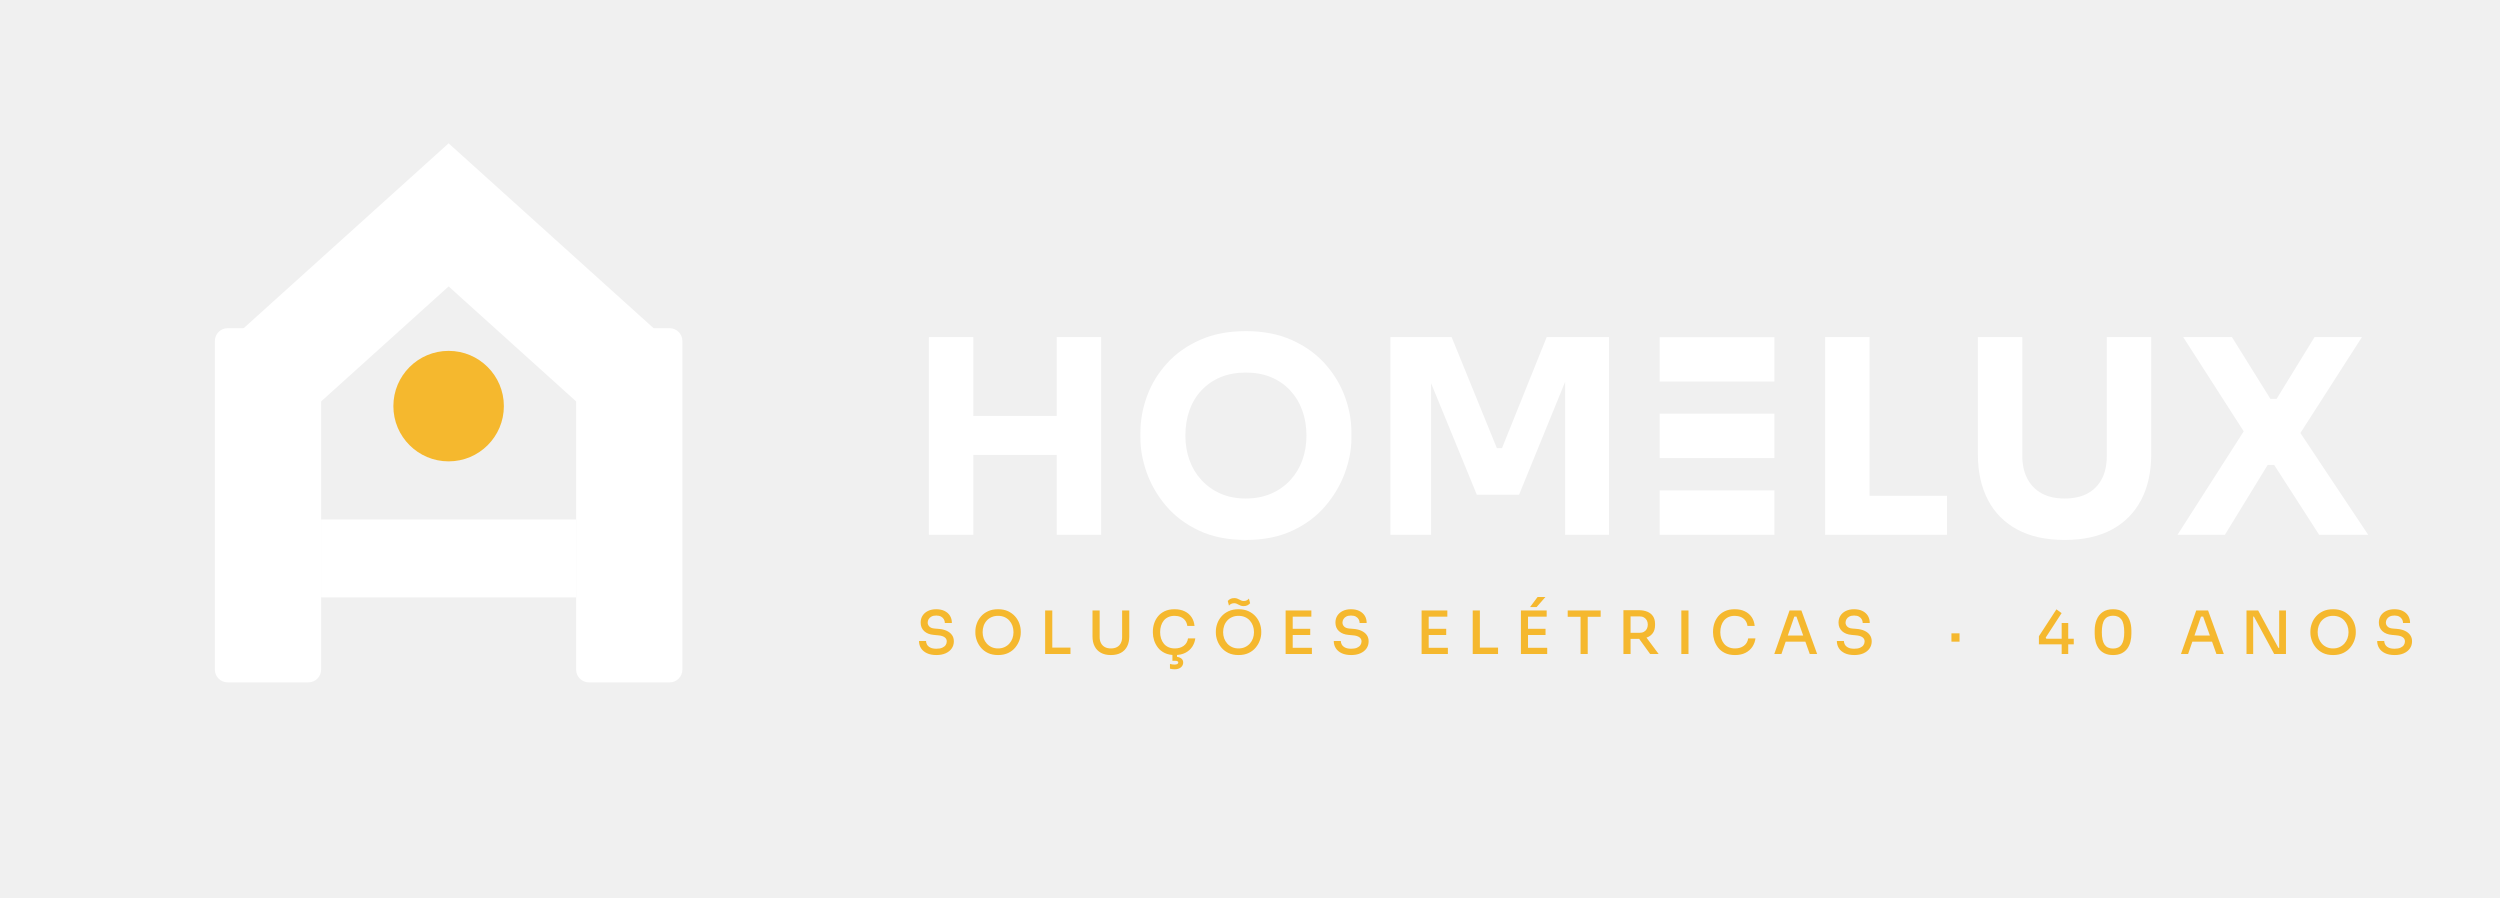
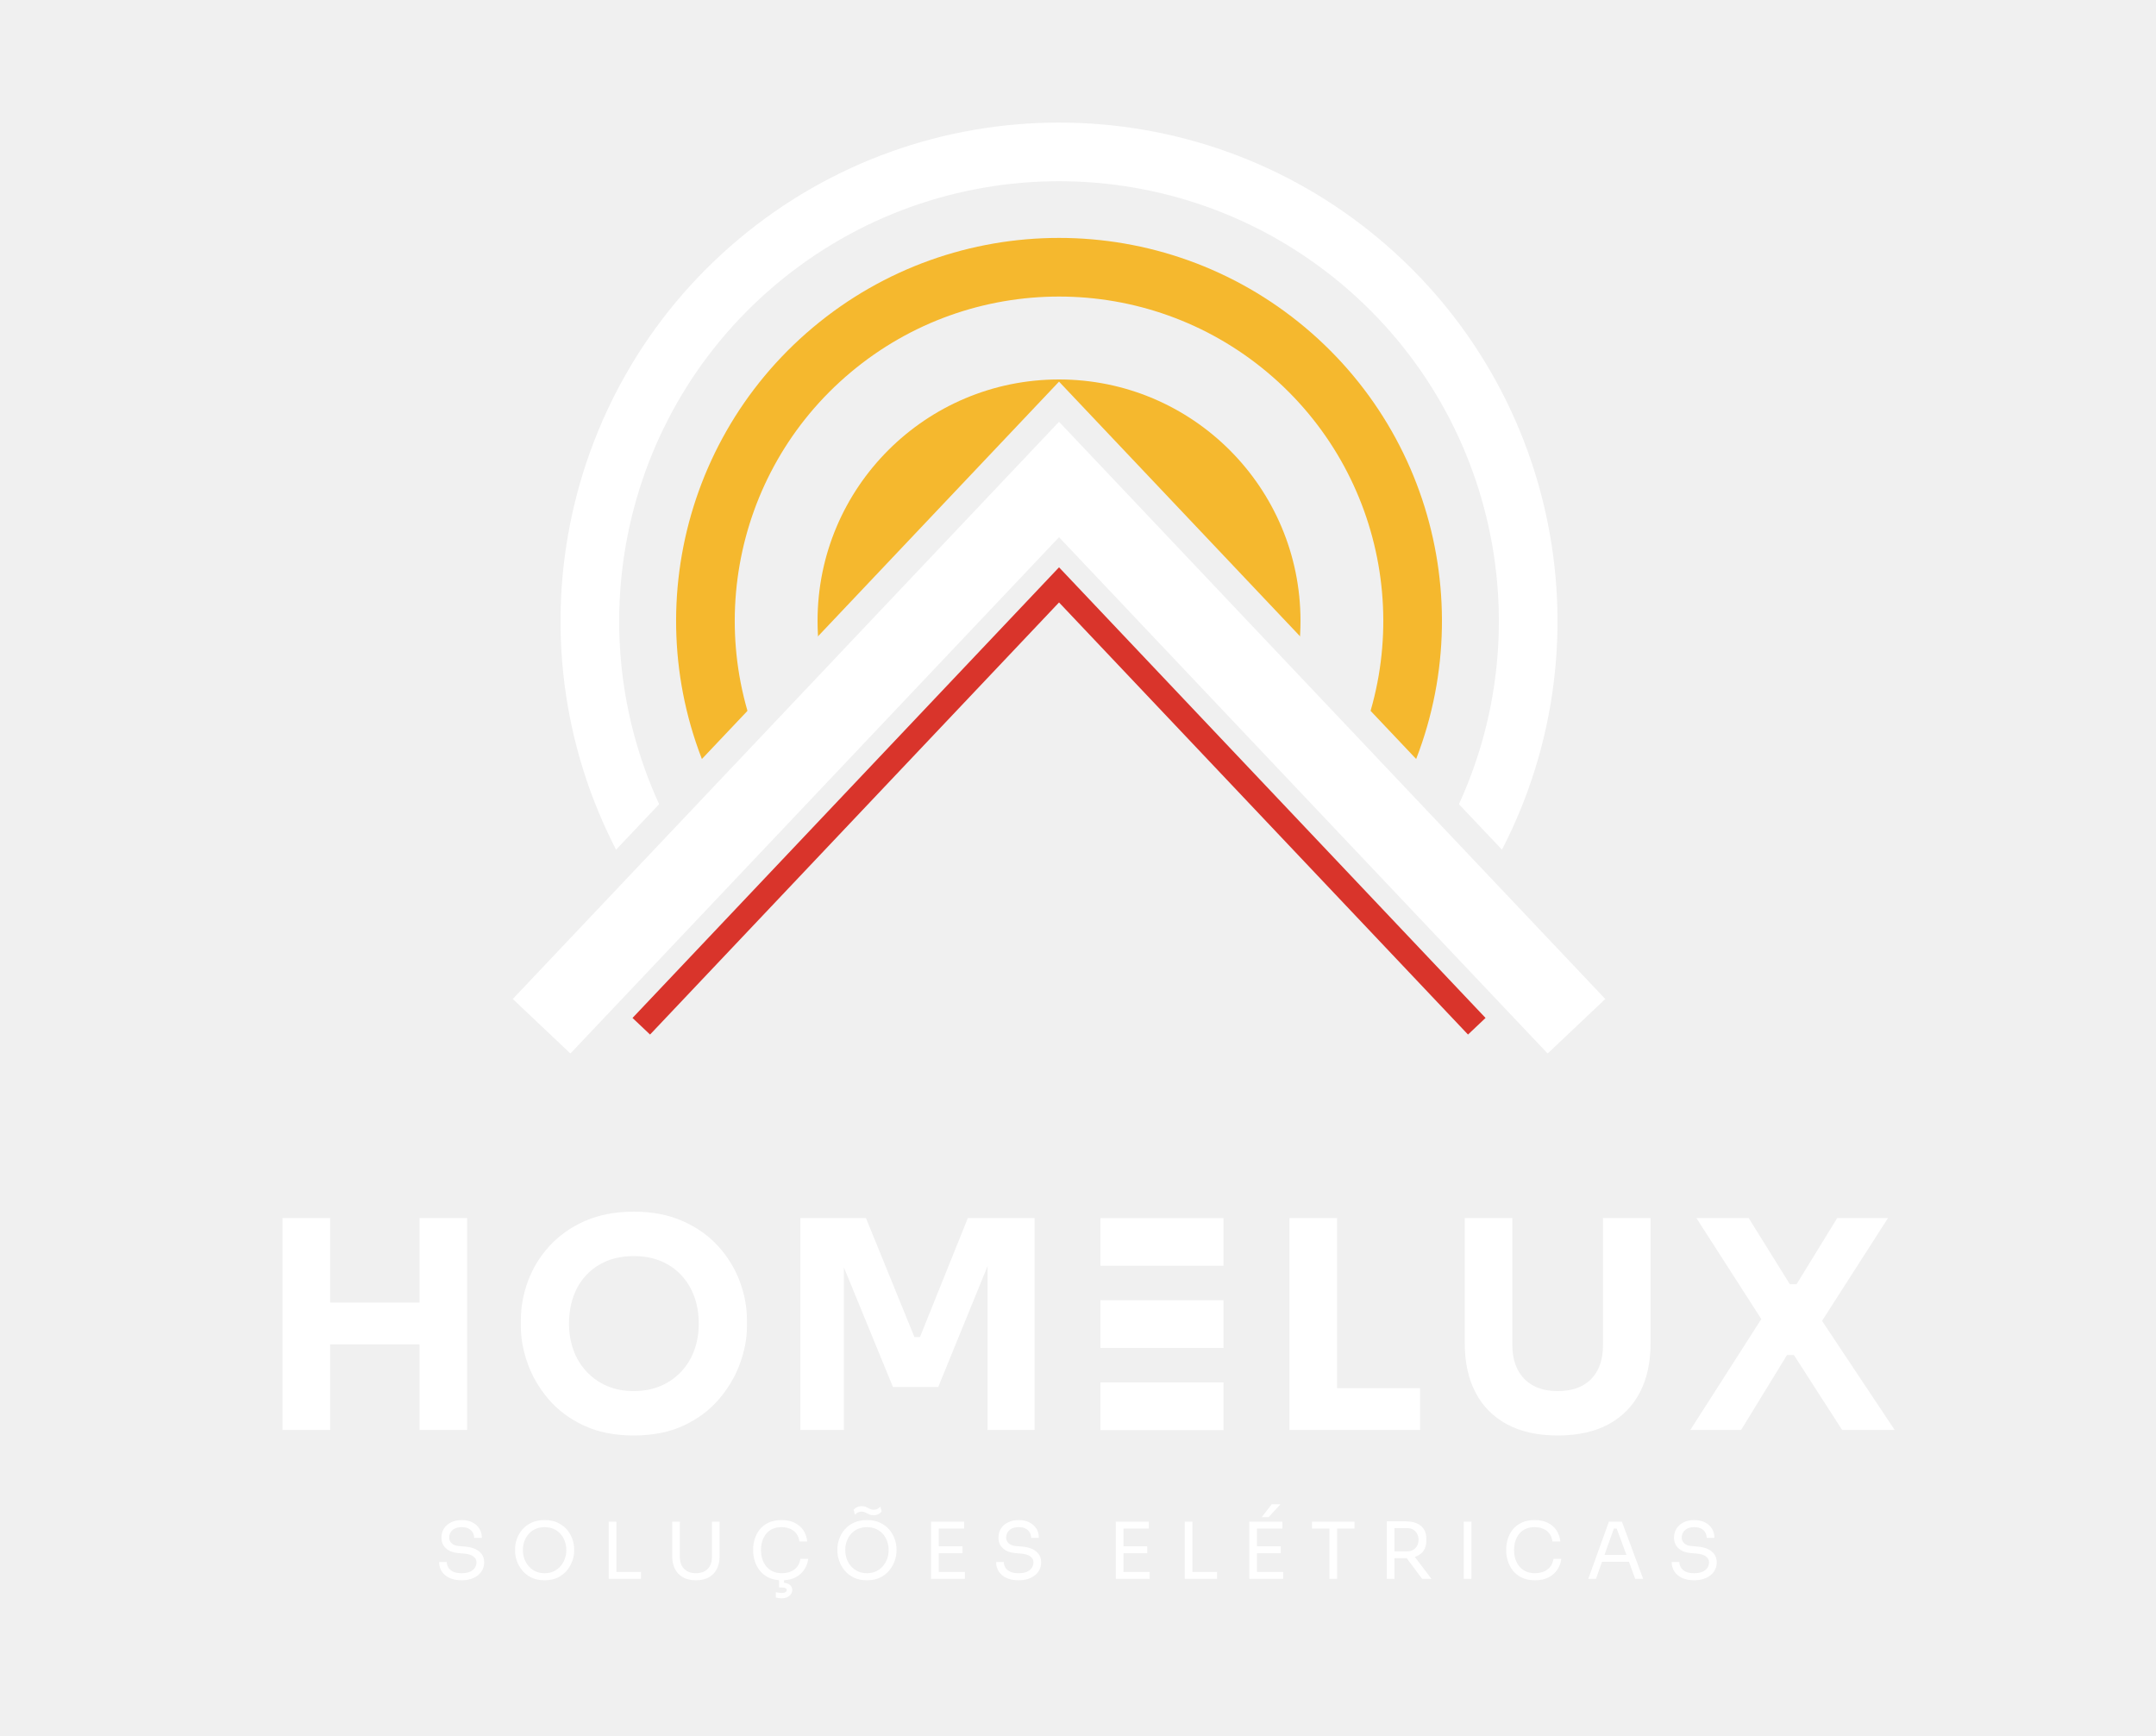
- <svg xmlns="http://www.w3.org/2000/svg" viewBox="0 0 1058.8 380" width="1058.8" height="380" role="img" aria-label="Homelux (negativo)">
-   <g transform="translate(40 40) scale(0.3)">
-     <rect x="170" y="330" width="150" height="500" rx="18" fill="#FFFFFF" />
-     <rect x="680" y="330" width="150" height="500" rx="18" fill="#FFFFFF" />
-     <polyline points="245.0,400 500,170 755.0,400" fill="none" stroke="#FFFFFF" stroke-width="150" stroke-linejoin="miter" stroke-miterlimit="6" stroke-linecap="butt" />
-     <rect x="320" y="600" width="360" height="110" fill="#FFFFFF" />
-     <circle cx="500" cy="440" r="78" fill="#F5B82E" />
+ <svg xmlns="http://www.w3.org/2000/svg" viewBox="0 0 1000 805" width="1000" height="805" role="img" aria-label="Homelux (negativo)">
+   <g transform="translate(91.2 -88) scale(0.8)">
+     <mask id="mvn" maskUnits="userSpaceOnUse" x="0" y="0" width="1000" height="1000">
+       <rect width="1000" height="1000" fill="#fff" />
+       <polyline points="200,705 500,388 800,705" fill="none" stroke="#000" stroke-width="78" stroke-linejoin="miter" stroke-miterlimit="8" />
+       <polygon points="500,388 200,705 200,1000 800,1000 800,705" fill="#000" />
+     </mask>
+     <g mask="url(#mvn)">
+       <circle cx="500" cy="470" r="140" fill="#F5B82E" />
+       <path d="M322.5 572.5A205 205 0 1 1 677.5 572.5" fill="none" stroke="#F5B82E" stroke-width="34" />
+       <path d="M264.4 606A272 272 0 1 1 735.6 606" fill="none" stroke="#FFFFFF" stroke-width="34" />
+     </g>
+     <polyline points="200,705 500,388 800,705" fill="none" stroke="#FFFFFF" stroke-width="46" stroke-linejoin="miter" stroke-miterlimit="8" />
+     <polyline points="257.8,705 500,449.1 742.2,705" fill="none" stroke="#D9342B" stroke-width="14" stroke-linejoin="miter" stroke-miterlimit="8" />
  </g>
  <g fill="#FFFFFF">
-     <path d="M447.549 226.5V142.763H466.361V226.5ZM393.406 226.5V142.763H412.218V226.5ZM408.892 192.661V176.143H450.875V192.661Z M527.615 228.679Q516.259 228.679 507.828 224.722Q499.397 220.765 493.891 214.284Q488.385 207.802 485.689 200.232Q482.994 192.661 482.994 185.664V183.14Q482.994 175.34 485.804 167.712Q488.614 160.084 494.235 153.889Q499.856 147.695 508.229 143.967Q516.603 140.239 527.615 140.239Q538.627 140.239 547.001 143.967Q555.375 147.695 560.995 153.889Q566.616 160.084 569.484 167.712Q572.352 175.34 572.352 183.14V185.664Q572.352 192.661 569.599 200.232Q566.846 207.802 561.34 214.284Q555.833 220.765 547.402 224.722Q538.971 228.679 527.615 228.679ZM527.615 211.129Q533.58 211.129 538.34 209.064Q543.101 207 546.485 203.329Q549.869 199.658 551.589 194.84Q553.31 190.023 553.31 184.517Q553.31 178.667 551.532 173.791Q549.754 168.916 546.37 165.303Q542.986 161.69 538.283 159.74Q533.58 157.79 527.615 157.79Q521.65 157.79 516.947 159.74Q512.244 161.69 508.86 165.303Q505.476 168.916 503.756 173.791Q502.035 178.667 502.035 184.517Q502.035 190.023 503.756 194.84Q505.476 199.658 508.86 203.329Q512.244 207 516.947 209.064Q521.65 211.129 527.615 211.129Z M588.87 226.5V142.763H614.794L633.95 189.793H636.13L655.056 142.763H681.439V226.5H662.857V155.037L665.495 155.266L643.356 209.523H625.462L603.208 155.266L606.076 155.037V226.5Z" />
-     <rect x="702.9" y="142.8" width="48.6" height="18.8" />
-     <rect x="702.9" y="175.2" width="48.6" height="18.8" />
-     <rect x="702.9" y="207.7" width="48.6" height="18.8" />
-     <path d="M772.977 226.5V142.763H791.789V226.5ZM789.495 226.5V209.982H824.596V226.5Z M874.379 228.679Q862.564 228.679 854.363 224.263Q846.161 219.847 841.917 211.703Q837.673 203.558 837.673 192.432V142.763H856.485V193.12Q856.485 198.626 858.607 202.698Q860.729 206.77 864.686 208.95Q868.644 211.129 874.379 211.129Q880.229 211.129 884.187 208.95Q888.144 206.77 890.209 202.755Q892.274 198.741 892.274 193.12V142.763H911.086V192.432Q911.086 203.558 906.842 211.703Q902.598 219.847 894.453 224.263Q886.309 228.679 874.379 228.679Z M922.213 226.5 950.775 181.878 951.005 183.828 924.622 142.763H945.269L961.558 168.916H964.196L980.255 142.763H1000.329L973.832 184.058L973.488 182.222L1002.968 226.5H982.205L963.164 196.905H960.411L942.287 226.5Z" />
+     <path d="M194.586 663.25V564.969H216.666V663.25ZM131.04 663.25V564.969H153.12V663.25ZM149.215 623.534V604.147H198.491V623.534Z M293.945 665.808Q280.616 665.808 270.721 661.163Q260.826 656.519 254.363 648.912Q247.901 641.305 244.737 632.419Q241.573 623.534 241.573 615.321V612.359Q241.573 603.204 244.872 594.251Q248.17 585.298 254.767 578.028Q261.364 570.758 271.192 566.382Q281.02 562.007 293.945 562.007Q306.87 562.007 316.698 566.382Q326.526 570.758 333.123 578.028Q339.72 585.298 343.086 594.251Q346.452 603.204 346.452 612.359V615.321Q346.452 623.534 343.221 632.419Q339.989 641.305 333.527 648.912Q327.065 656.519 317.169 661.163Q307.274 665.808 293.945 665.808ZM293.945 645.209Q300.946 645.209 306.533 642.786Q312.12 640.363 316.092 636.054Q320.064 631.746 322.083 626.092Q324.103 620.437 324.103 613.975Q324.103 607.109 322.016 601.387Q319.929 595.665 315.957 591.424Q311.986 587.183 306.466 584.894Q300.946 582.605 293.945 582.605Q286.944 582.605 281.424 584.894Q275.904 587.183 271.933 591.424Q267.961 595.665 265.942 601.387Q263.922 607.109 263.922 613.975Q263.922 620.437 265.942 626.092Q267.961 631.746 271.933 636.054Q275.904 640.363 281.424 642.786Q286.944 645.209 293.945 645.209Z M371.224 663.25V564.969H401.651L424.135 620.168H426.693L448.907 564.969H479.872V663.25H458.062V579.374L461.159 579.643L435.174 643.325H414.172L388.053 579.643L391.419 579.374V663.25Z" />
+     <rect x="510.4" y="565" width="57.1" height="22.1" />
+     <rect x="510.4" y="603.1" width="57.1" height="22.1" />
+     <rect x="510.4" y="641.2" width="57.1" height="22.1" />
+     <path d="M598.08 663.25V564.969H620.159V663.25ZM617.467 663.25V643.863H658.664V663.25Z M722.48 665.808Q708.613 665.808 698.987 660.625Q689.36 655.442 684.379 645.883Q679.398 636.324 679.398 623.264V564.969H701.477V624.072Q701.477 630.535 703.968 635.314Q706.459 640.093 711.104 642.651Q715.748 645.209 722.48 645.209Q729.346 645.209 733.991 642.651Q738.636 640.093 741.059 635.381Q743.483 630.669 743.483 624.072V564.969H765.562V623.264Q765.562 636.324 760.581 645.883Q755.6 655.442 746.041 660.625Q736.482 665.808 722.48 665.808Z M784.007 663.25 817.531 610.878 817.8 613.167 786.834 564.969H811.068L830.186 595.665H833.283L852.131 564.969H875.692L844.592 613.436L844.188 611.282L878.788 663.25H854.42L832.071 628.515H828.84L807.568 663.25Z" />
  </g>
-   <path d="M396.605 277.426Q394.233 277.426 392.58 276.656Q390.927 275.887 390.069 274.537Q389.211 273.186 389.211 271.47H392.189Q392.189 272.253 392.618 273.01Q393.047 273.767 394.006 274.259Q394.965 274.751 396.605 274.751Q398.094 274.751 399.066 274.322Q400.038 273.893 400.504 273.186Q400.971 272.48 400.971 271.622Q400.971 270.562 400.063 269.893Q399.154 269.224 397.337 269.073L395.495 268.896Q392.946 268.694 391.432 267.319Q389.918 265.944 389.918 263.698Q389.918 261.982 390.738 260.72Q391.558 259.458 393.047 258.739Q394.536 258.02 396.504 258.02Q398.523 258.02 400.012 258.739Q401.501 259.458 402.321 260.758Q403.142 262.057 403.142 263.849H400.164Q400.164 263.042 399.773 262.322Q399.381 261.603 398.574 261.149Q397.766 260.695 396.504 260.695Q395.293 260.695 394.498 261.124Q393.703 261.553 393.3 262.234Q392.896 262.915 392.896 263.698Q392.896 264.631 393.602 265.351Q394.309 266.07 395.773 266.196L397.59 266.347Q399.533 266.499 400.959 267.168Q402.384 267.836 403.179 268.947Q403.974 270.057 403.974 271.622Q403.974 273.338 403.053 274.65Q402.132 275.962 400.479 276.694Q398.826 277.426 396.605 277.426Z M422.699 277.426Q420.201 277.426 418.397 276.555Q416.592 275.685 415.406 274.246Q414.22 272.808 413.652 271.155Q413.084 269.502 413.084 267.988V267.433Q413.084 265.767 413.678 264.101Q414.271 262.436 415.469 261.061Q416.668 259.685 418.472 258.852Q420.277 258.02 422.699 258.02Q425.122 258.02 426.914 258.852Q428.705 259.685 429.917 261.061Q431.128 262.436 431.721 264.101Q432.314 265.767 432.314 267.433V267.988Q432.314 269.502 431.734 271.155Q431.153 272.808 429.98 274.246Q428.806 275.685 426.989 276.555Q425.172 277.426 422.699 277.426ZM422.699 274.625Q424.214 274.625 425.425 274.07Q426.636 273.514 427.494 272.556Q428.352 271.597 428.794 270.36Q429.235 269.123 429.235 267.735Q429.235 266.272 428.781 265.023Q428.327 263.773 427.482 262.827Q426.636 261.881 425.425 261.351Q424.214 260.821 422.699 260.821Q421.185 260.821 419.974 261.351Q418.763 261.881 417.905 262.827Q417.047 263.773 416.605 265.023Q416.163 266.272 416.163 267.735Q416.163 269.123 416.605 270.36Q417.047 271.597 417.905 272.556Q418.763 273.514 419.974 274.07Q421.185 274.625 422.699 274.625Z M442.636 276.972V258.55H445.664V276.972ZM445.159 276.972V274.272H453.361V276.972Z M470.496 277.426Q467.947 277.426 466.219 276.454Q464.49 275.483 463.594 273.716Q462.698 271.95 462.698 269.603V258.55H465.727V269.855Q465.727 271.268 466.282 272.354Q466.837 273.439 467.897 274.032Q468.957 274.625 470.496 274.625Q472.036 274.625 473.083 274.044Q474.13 273.464 474.685 272.379Q475.24 271.294 475.24 269.855V258.55H478.269V269.603Q478.269 271.95 477.386 273.716Q476.502 275.483 474.774 276.454Q473.045 277.426 470.496 277.426Z M497.574 277.426Q495.051 277.426 493.272 276.555Q491.492 275.685 490.395 274.259Q489.297 272.833 488.78 271.18Q488.262 269.527 488.262 267.988V267.433Q488.262 265.742 488.792 264.076Q489.322 262.411 490.42 261.048Q491.518 259.685 493.272 258.852Q495.025 258.02 497.423 258.02Q499.921 258.02 501.738 258.903Q503.555 259.786 504.628 261.363Q505.7 262.941 505.902 265.086H502.849Q502.647 263.672 501.902 262.726Q501.158 261.78 500.01 261.3Q498.861 260.821 497.423 260.821Q495.934 260.821 494.786 261.351Q493.637 261.881 492.88 262.814Q492.123 263.748 491.732 264.997Q491.341 266.247 491.341 267.735Q491.341 269.149 491.732 270.398Q492.123 271.647 492.906 272.606Q493.688 273.565 494.861 274.095Q496.035 274.625 497.574 274.625Q499.795 274.625 501.309 273.527Q502.823 272.429 503.151 270.385H506.23Q505.978 272.328 504.918 273.931Q503.858 275.533 502.016 276.48Q500.174 277.426 497.574 277.426ZM497.448 283.457Q496.918 283.457 496.388 283.382Q495.858 283.306 495.505 283.205V281.186Q495.883 281.287 496.388 281.375Q496.893 281.464 497.372 281.464Q498.205 281.464 498.622 281.224Q499.038 280.984 499.038 280.606Q499.038 280.252 498.685 280.051Q498.331 279.849 497.65 279.849H496.54V276.694H498.483V279.117L497.221 278.133H497.599Q499.189 278.133 500.148 278.764Q501.107 279.394 501.107 280.606Q501.107 281.792 500.148 282.625Q499.189 283.457 497.448 283.457Z M524.551 277.426Q522.053 277.426 520.249 276.555Q518.444 275.685 517.258 274.246Q516.072 272.808 515.504 271.155Q514.937 269.502 514.937 267.988V267.433Q514.937 265.767 515.53 264.101Q516.123 262.436 517.321 261.061Q518.52 259.685 520.324 258.852Q522.129 258.02 524.551 258.02Q526.974 258.02 528.766 258.852Q530.558 259.685 531.769 261.061Q532.98 262.436 533.573 264.101Q534.166 265.767 534.166 267.433V267.988Q534.166 269.502 533.586 271.155Q533.005 272.808 531.832 274.246Q530.659 275.685 528.842 276.555Q527.025 277.426 524.551 277.426ZM524.551 274.625Q526.066 274.625 527.277 274.07Q528.488 273.514 529.346 272.556Q530.204 271.597 530.646 270.36Q531.088 269.123 531.088 267.735Q531.088 266.272 530.633 265.023Q530.179 263.773 529.334 262.827Q528.488 261.881 527.277 261.351Q526.066 260.821 524.551 260.821Q523.037 260.821 521.826 261.351Q520.615 261.881 519.757 262.827Q518.899 263.773 518.457 265.023Q518.015 266.272 518.015 267.735Q518.015 269.123 518.457 270.36Q518.899 271.597 519.757 272.556Q520.615 273.514 521.826 274.07Q523.037 274.625 524.551 274.625ZM526.722 256.707Q526.015 256.707 525.498 256.518Q524.98 256.329 524.564 256.089Q524.148 255.849 523.706 255.66Q523.264 255.471 522.659 255.471Q522.003 255.471 521.422 255.748Q520.842 256.026 520.488 256.48L519.984 254.537Q520.362 254.032 521.056 253.666Q521.75 253.301 522.709 253.301Q523.416 253.301 523.933 253.49Q524.45 253.679 524.867 253.919Q525.283 254.159 525.738 254.348Q526.192 254.537 526.772 254.537Q527.428 254.537 528.009 254.259Q528.589 253.982 528.942 253.502L529.447 255.471Q529.043 255.976 528.362 256.341Q527.681 256.707 526.722 256.707Z M544.488 276.972V258.55H547.491V276.972ZM546.986 276.972V274.347H555.617V276.972ZM546.986 268.922V266.297H554.91V268.922ZM546.986 261.174V258.55H555.39V261.174Z M572.272 277.426Q569.9 277.426 568.247 276.656Q566.594 275.887 565.736 274.537Q564.878 273.186 564.878 271.47H567.856Q567.856 272.253 568.285 273.01Q568.714 273.767 569.673 274.259Q570.632 274.751 572.272 274.751Q573.761 274.751 574.733 274.322Q575.705 273.893 576.171 273.186Q576.638 272.48 576.638 271.622Q576.638 270.562 575.73 269.893Q574.821 269.224 573.004 269.073L571.162 268.896Q568.613 268.694 567.099 267.319Q565.585 265.944 565.585 263.698Q565.585 261.982 566.405 260.72Q567.225 259.458 568.714 258.739Q570.203 258.02 572.172 258.02Q574.19 258.02 575.679 258.739Q577.168 259.458 577.988 260.758Q578.809 262.057 578.809 263.849H575.831Q575.831 263.042 575.44 262.322Q575.048 261.603 574.241 261.149Q573.433 260.695 572.172 260.695Q570.96 260.695 570.165 261.124Q569.37 261.553 568.967 262.234Q568.563 262.915 568.563 263.698Q568.563 264.631 569.269 265.351Q569.976 266.07 571.44 266.196L573.257 266.347Q575.2 266.499 576.626 267.168Q578.052 267.836 578.846 268.947Q579.641 270.057 579.641 271.622Q579.641 273.338 578.72 274.65Q577.799 275.962 576.146 276.694Q574.493 277.426 572.272 277.426Z M602.076 276.972V258.55H605.079V276.972ZM604.574 276.972V274.347H613.205V276.972ZM604.574 268.922V266.297H612.499V268.922ZM604.574 261.174V258.55H612.978V261.174Z M623.728 276.972V258.55H626.757V276.972ZM626.252 276.972V274.272H634.454V276.972Z M644.144 276.972V258.55H647.147V276.972ZM646.643 276.972V274.347H655.273V276.972ZM646.643 268.922V266.297H654.567V268.922ZM646.643 261.174V258.55H655.046V261.174ZM648.005 257.111 651.185 252.846H654.516L650.781 257.111Z M669.405 276.972V260.72H672.434V276.972ZM663.954 261.225V258.55H677.91V261.225Z M687.55 276.972V258.423H690.578V276.972ZM698.856 276.972 693.001 268.871H696.433L702.464 276.972ZM689.594 270.562V268.013H694.389Q695.474 268.013 696.256 267.571Q697.039 267.13 697.455 266.347Q697.872 265.565 697.872 264.53Q697.872 263.521 697.455 262.739Q697.039 261.956 696.256 261.502Q695.474 261.048 694.389 261.048H689.594V258.423H693.985Q696.105 258.423 697.67 259.067Q699.234 259.71 700.092 260.997Q700.95 262.284 700.95 264.303V264.707Q700.95 266.726 700.08 268.013Q699.209 269.3 697.657 269.931Q696.105 270.562 693.985 270.562Z M712.079 276.972V258.55H715.108V276.972Z M734.817 277.426Q732.293 277.426 730.514 276.555Q728.735 275.685 727.637 274.259Q726.54 272.833 726.022 271.18Q725.505 269.527 725.505 267.988V267.433Q725.505 265.742 726.035 264.076Q726.565 262.411 727.662 261.048Q728.76 259.685 730.514 258.852Q732.268 258.02 734.665 258.02Q737.164 258.02 738.981 258.903Q740.798 259.786 741.87 261.363Q742.943 262.941 743.145 265.086H740.091Q739.889 263.672 739.145 262.726Q738.4 261.78 737.252 261.3Q736.104 260.821 734.665 260.821Q733.177 260.821 732.028 261.351Q730.88 261.881 730.123 262.814Q729.366 263.748 728.975 264.997Q728.584 266.247 728.584 267.735Q728.584 269.149 728.975 270.398Q729.366 271.647 730.148 272.606Q730.931 273.565 732.104 274.095Q733.277 274.625 734.817 274.625Q737.038 274.625 738.552 273.527Q740.066 272.429 740.394 270.385H743.473Q743.22 272.328 742.161 273.931Q741.101 275.533 739.258 276.48Q737.416 277.426 734.817 277.426Z M751.447 276.972 757.908 258.55H762.93L769.592 276.972H766.463L760.633 260.568L761.87 261.149H758.816L760.128 260.568L754.476 276.972ZM755.636 271.773 756.595 269.149H764.318L765.302 271.773Z M785.339 277.426Q782.967 277.426 781.314 276.656Q779.661 275.887 778.803 274.537Q777.945 273.186 777.945 271.47H780.923Q780.923 272.253 781.352 273.01Q781.781 273.767 782.74 274.259Q783.699 274.751 785.339 274.751Q786.828 274.751 787.8 274.322Q788.771 273.893 789.238 273.186Q789.705 272.48 789.705 271.622Q789.705 270.562 788.796 269.893Q787.888 269.224 786.071 269.073L784.229 268.896Q781.68 268.694 780.166 267.319Q778.652 265.944 778.652 263.698Q778.652 261.982 779.472 260.72Q780.292 259.458 781.781 258.739Q783.27 258.02 785.238 258.02Q787.257 258.02 788.746 258.739Q790.235 259.458 791.055 260.758Q791.875 262.057 791.875 263.849H788.897Q788.897 263.042 788.506 262.322Q788.115 261.603 787.308 261.149Q786.5 260.695 785.238 260.695Q784.027 260.695 783.232 261.124Q782.437 261.553 782.033 262.234Q781.629 262.915 781.629 263.698Q781.629 264.631 782.336 265.351Q783.043 266.07 784.506 266.196L786.323 266.347Q788.266 266.499 789.692 267.168Q791.118 267.836 791.913 268.947Q792.708 270.057 792.708 271.622Q792.708 273.338 791.787 274.65Q790.866 275.962 789.213 276.694Q787.56 277.426 785.339 277.426Z M826.474 271.773V268.215H829.906V271.773Z M863.52 272.884V269.451L870.939 258.07L873.135 259.66L866.397 270.032L866.649 270.511H878.283V272.884ZM873.16 276.972V263.849H875.936V276.972Z M894.913 277.426Q892.819 277.426 891.33 276.707Q889.841 275.988 888.92 274.751Q887.999 273.514 887.57 271.887Q887.141 270.259 887.141 268.442V267.054Q887.141 264.53 887.961 262.486Q888.781 260.442 890.51 259.231Q892.238 258.02 894.913 258.02Q897.614 258.02 899.317 259.231Q901.02 260.442 901.853 262.486Q902.686 264.53 902.686 267.054V268.442Q902.686 270.259 902.257 271.887Q901.828 273.514 900.907 274.751Q899.986 275.988 898.509 276.707Q897.033 277.426 894.913 277.426ZM894.913 274.675Q897.361 274.675 898.509 273.022Q899.658 271.369 899.658 267.786Q899.658 264.026 898.484 262.398Q897.311 260.77 894.913 260.77Q892.516 260.77 891.342 262.398Q890.169 264.026 890.169 267.735Q890.169 271.344 891.33 273.01Q892.491 274.675 894.913 274.675Z M923.682 276.972 930.143 258.55H935.165L941.827 276.972H938.698L932.868 260.568L934.105 261.149H931.051L932.363 260.568L926.711 276.972ZM927.871 271.773 928.83 269.149H936.553L937.537 271.773Z M951.442 276.972V258.55H956.388L964.943 274.372H965.776L965.271 274.827V258.55H968.148V276.972H963.151L954.596 261.149H953.763L954.268 260.695V276.972Z M988.11 277.426Q985.611 277.426 983.807 276.555Q982.002 275.685 980.816 274.246Q979.63 272.808 979.062 271.155Q978.495 269.502 978.495 267.988V267.433Q978.495 265.767 979.088 264.101Q979.681 262.436 980.879 261.061Q982.078 259.685 983.883 258.852Q985.687 258.02 988.11 258.02Q990.532 258.02 992.324 258.852Q994.116 259.685 995.327 261.061Q996.538 262.436 997.131 264.101Q997.724 265.767 997.724 267.433V267.988Q997.724 269.502 997.144 271.155Q996.564 272.808 995.39 274.246Q994.217 275.685 992.4 276.555Q990.583 277.426 988.11 277.426ZM988.11 274.625Q989.624 274.625 990.835 274.07Q992.046 273.514 992.904 272.556Q993.762 271.597 994.204 270.36Q994.646 269.123 994.646 267.735Q994.646 266.272 994.191 265.023Q993.737 263.773 992.892 262.827Q992.046 261.881 990.835 261.351Q989.624 260.821 988.11 260.821Q986.595 260.821 985.384 261.351Q984.173 261.881 983.315 262.827Q982.457 263.773 982.015 265.023Q981.573 266.272 981.573 267.735Q981.573 269.123 982.015 270.36Q982.457 271.597 983.315 272.556Q984.173 273.514 985.384 274.07Q986.595 274.625 988.11 274.625Z M1014.178 277.426Q1011.806 277.426 1010.153 276.656Q1008.5 275.887 1007.642 274.537Q1006.784 273.186 1006.784 271.47H1009.762Q1009.762 272.253 1010.191 273.01Q1010.62 273.767 1011.579 274.259Q1012.538 274.751 1014.178 274.751Q1015.667 274.751 1016.639 274.322Q1017.61 273.893 1018.077 273.186Q1018.544 272.48 1018.544 271.622Q1018.544 270.562 1017.636 269.893Q1016.727 269.224 1014.91 269.073L1013.068 268.896Q1010.519 268.694 1009.005 267.319Q1007.491 265.944 1007.491 263.698Q1007.491 261.982 1008.311 260.72Q1009.131 259.458 1010.62 258.739Q1012.109 258.02 1014.077 258.02Q1016.096 258.02 1017.585 258.739Q1019.074 259.458 1019.894 260.758Q1020.714 262.057 1020.714 263.849H1017.736Q1017.736 263.042 1017.345 262.322Q1016.954 261.603 1016.147 261.149Q1015.339 260.695 1014.077 260.695Q1012.866 260.695 1012.071 261.124Q1011.276 261.553 1010.872 262.234Q1010.469 262.915 1010.469 263.698Q1010.469 264.631 1011.175 265.351Q1011.882 266.07 1013.345 266.196L1015.162 266.347Q1017.106 266.499 1018.531 267.168Q1019.957 267.836 1020.752 268.947Q1021.547 270.057 1021.547 271.622Q1021.547 273.338 1020.626 274.65Q1019.705 275.962 1018.052 276.694Q1016.399 277.426 1014.178 277.426Z" fill="#F5B82E" />
+   <path d="M214.101 732.971Q210.793 732.971 208.467 731.88Q206.141 730.79 204.905 728.863Q203.669 726.937 203.669 724.501H207.231Q207.231 725.701 207.867 726.9Q208.503 728.1 210.012 728.9Q211.52 729.699 214.101 729.699Q216.5 729.699 218.027 728.991Q219.554 728.282 220.281 727.137Q221.008 725.992 221.008 724.647Q221.008 723.011 219.59 721.939Q218.173 720.866 215.446 720.612L212.502 720.357Q208.976 720.066 206.868 718.176Q204.759 716.286 204.759 713.196Q204.759 710.761 205.941 708.943Q207.122 707.126 209.23 706.09Q211.339 705.054 214.138 705.054Q216.9 705.054 219.009 706.071Q221.117 707.089 222.298 708.925Q223.48 710.761 223.48 713.305H219.917Q219.917 712.033 219.318 710.906Q218.718 709.779 217.446 709.052Q216.173 708.325 214.138 708.325Q212.175 708.325 210.884 709.016Q209.594 709.706 208.958 710.815Q208.322 711.924 208.322 713.196Q208.322 714.65 209.448 715.777Q210.575 716.904 212.793 717.086L215.737 717.34Q218.463 717.558 220.445 718.485Q222.426 719.412 223.498 720.957Q224.57 722.502 224.57 724.647Q224.57 727.082 223.262 728.972Q221.953 730.863 219.59 731.917Q217.227 732.971 214.101 732.971Z M252.597 732.971Q249.034 732.971 246.453 731.699Q243.873 730.426 242.2 728.354Q240.528 726.282 239.71 723.92Q238.893 721.557 238.893 719.376V718.576Q238.893 716.213 239.729 713.814Q240.565 711.415 242.273 709.434Q243.982 707.453 246.544 706.253Q249.107 705.054 252.597 705.054Q256.086 705.054 258.649 706.253Q261.212 707.453 262.92 709.434Q264.629 711.415 265.465 713.814Q266.301 716.213 266.301 718.576V719.376Q266.301 721.557 265.483 723.92Q264.665 726.282 262.993 728.354Q261.321 730.426 258.74 731.699Q256.159 732.971 252.597 732.971ZM252.597 729.699Q254.923 729.699 256.795 728.827Q258.667 727.955 259.976 726.446Q261.285 724.937 261.975 723.029Q262.666 721.121 262.666 719.012Q262.666 716.795 261.975 714.868Q261.285 712.942 259.976 711.469Q258.667 709.997 256.795 709.161Q254.923 708.325 252.597 708.325Q250.27 708.325 248.398 709.161Q246.526 709.997 245.218 711.469Q243.909 712.942 243.218 714.868Q242.528 716.795 242.528 719.012Q242.528 721.121 243.218 723.029Q243.909 724.937 245.218 726.446Q246.526 727.955 248.398 728.827Q250.27 729.699 252.597 729.699Z M282.332 732.317V705.781H285.894V732.317ZM285.167 732.317V729.118H297.308V732.317Z M322.79 732.971Q319.191 732.971 316.738 731.571Q314.284 730.172 313.03 727.646Q311.776 725.119 311.776 721.775V705.781H315.338V722.211Q315.338 724.429 316.192 726.119Q317.047 727.809 318.719 728.754Q320.391 729.699 322.79 729.699Q325.189 729.699 326.843 728.772Q328.497 727.846 329.351 726.155Q330.206 724.465 330.206 722.211V705.781H333.768V721.775Q333.768 725.119 332.532 727.646Q331.296 730.172 328.861 731.571Q326.425 732.971 322.79 732.971Z M362.667 732.971Q359.032 732.971 356.469 731.699Q353.906 730.426 352.343 728.391Q350.78 726.355 350.053 723.974Q349.326 721.593 349.326 719.376V718.576Q349.326 716.177 350.071 713.778Q350.817 711.379 352.38 709.416Q353.943 707.453 356.451 706.253Q358.959 705.054 362.449 705.054Q366.011 705.054 368.556 706.29Q371.1 707.525 372.591 709.743Q374.081 711.96 374.408 714.977H370.773Q370.482 712.724 369.319 711.251Q368.156 709.779 366.393 709.052Q364.63 708.325 362.449 708.325Q360.086 708.325 358.305 709.143Q356.524 709.961 355.342 711.433Q354.161 712.905 353.561 714.832Q352.961 716.759 352.961 719.012Q352.961 721.157 353.561 723.084Q354.161 725.01 355.379 726.501Q356.596 727.991 358.414 728.845Q360.231 729.699 362.667 729.699Q366.084 729.699 368.41 727.991Q370.737 726.282 371.246 723.047H374.881Q374.517 725.774 373.045 728.027Q371.573 730.281 368.974 731.626Q366.375 732.971 362.667 732.971ZM362.449 741.332Q361.758 741.332 361.049 741.223Q360.34 741.114 359.831 740.968V738.496Q360.377 738.642 361.104 738.751Q361.831 738.86 362.449 738.86Q363.685 738.86 364.303 738.478Q364.921 738.096 364.921 737.515Q364.921 736.97 364.375 736.642Q363.83 736.315 362.776 736.315H361.322V731.953H363.648V735.406L362.049 734.061H362.631Q364.775 734.061 366.12 734.934Q367.465 735.806 367.465 737.442Q367.465 739.042 366.138 740.187Q364.812 741.332 362.449 741.332Z M402.107 732.971Q398.545 732.971 395.964 731.699Q393.383 730.426 391.711 728.354Q390.039 726.282 389.221 723.92Q388.403 721.557 388.403 719.376V718.576Q388.403 716.213 389.239 713.814Q390.075 711.415 391.784 709.434Q393.492 707.453 396.055 706.253Q398.618 705.054 402.107 705.054Q405.597 705.054 408.16 706.253Q410.723 707.453 412.431 709.434Q414.14 711.415 414.976 713.814Q415.812 716.213 415.812 718.576V719.376Q415.812 721.557 414.994 723.92Q414.176 726.282 412.504 728.354Q410.832 730.426 408.251 731.699Q405.67 732.971 402.107 732.971ZM402.107 729.699Q404.434 729.699 406.306 728.827Q408.178 727.955 409.487 726.446Q410.795 724.937 411.486 723.029Q412.177 721.121 412.177 719.012Q412.177 716.795 411.486 714.868Q410.795 712.942 409.487 711.469Q408.178 709.997 406.306 709.161Q404.434 708.325 402.107 708.325Q399.781 708.325 397.909 709.161Q396.037 709.997 394.728 711.469Q393.42 712.942 392.729 714.868Q392.038 716.795 392.038 719.012Q392.038 721.121 392.729 723.029Q393.42 724.937 394.728 726.446Q396.037 727.955 397.909 728.827Q399.781 729.699 402.107 729.699ZM405.197 702.8Q404.216 702.8 403.507 702.545Q402.798 702.291 402.216 701.964Q401.635 701.637 401.035 701.382Q400.435 701.128 399.599 701.128Q398.727 701.128 397.909 701.509Q397.091 701.891 396.582 702.582L395.928 700.328Q396.437 699.601 397.418 699.092Q398.4 698.583 399.672 698.583Q400.653 698.583 401.362 698.838Q402.071 699.092 402.653 699.419Q403.234 699.746 403.852 700.001Q404.47 700.255 405.27 700.255Q406.142 700.255 406.96 699.874Q407.778 699.492 408.287 698.801L408.941 701.055Q408.396 701.782 407.433 702.291Q406.47 702.8 405.197 702.8Z M431.842 732.317V705.781H435.405V732.317ZM434.678 732.317V729.118H447.546V732.317ZM434.678 720.43V717.231H446.419V720.43ZM434.678 708.979V705.781H447.182V708.979Z M472.446 732.971Q469.138 732.971 466.812 731.88Q464.485 730.79 463.249 728.863Q462.013 726.937 462.013 724.501H465.576Q465.576 725.701 466.212 726.9Q466.848 728.1 468.357 728.9Q469.865 729.699 472.446 729.699Q474.845 729.699 476.372 728.991Q477.899 728.282 478.626 727.137Q479.353 725.992 479.353 724.647Q479.353 723.011 477.935 721.939Q476.517 720.866 473.791 720.612L470.847 720.357Q467.321 720.066 465.212 718.176Q463.104 716.286 463.104 713.196Q463.104 710.761 464.285 708.943Q465.467 707.126 467.575 706.09Q469.683 705.054 472.482 705.054Q475.245 705.054 477.353 706.071Q479.462 707.089 480.643 708.925Q481.825 710.761 481.825 713.305H478.262Q478.262 712.033 477.662 710.906Q477.063 709.779 475.79 709.052Q474.518 708.325 472.482 708.325Q470.52 708.325 469.229 709.016Q467.939 709.706 467.302 710.815Q466.666 711.924 466.666 713.196Q466.666 714.65 467.793 715.777Q468.92 716.904 471.138 717.086L474.082 717.34Q476.808 717.558 478.789 718.485Q480.77 719.412 481.843 720.957Q482.915 722.502 482.915 724.647Q482.915 727.082 481.607 728.972Q480.298 730.863 477.935 731.917Q475.572 732.971 472.446 732.971Z M517.521 732.317V705.781H521.083V732.317ZM520.356 732.317V729.118H533.225V732.317ZM520.356 720.43V717.231H532.098V720.43ZM520.356 708.979V705.781H532.861V708.979Z M549.51 732.317V705.781H553.072V732.317ZM552.345 732.317V729.118H564.486V732.317Z M579.463 732.317V705.781H583.025V732.317ZM582.298 732.317V729.118H595.166V732.317ZM582.298 720.43V717.231H594.039V720.43ZM582.298 708.979V705.781H594.803V708.979ZM585.243 703.672 589.859 697.711H593.93L588.441 703.672Z M616.613 732.317V708.252H620.176V732.317ZM608.543 708.979V705.781H628.245V708.979Z M643.222 732.317V705.635H646.784V732.317ZM659.616 732.317 650.819 720.503H655L663.942 732.317ZM645.439 722.72V719.558H652.564Q654.236 719.558 655.436 718.867Q656.635 718.176 657.29 716.958Q657.944 715.741 657.944 714.178Q657.944 712.615 657.29 711.397Q656.635 710.179 655.436 709.47Q654.236 708.761 652.564 708.761H645.439V705.635H651.91Q654.818 705.635 656.999 706.508Q659.18 707.38 660.38 709.198Q661.579 711.015 661.579 713.887V714.468Q661.579 717.34 660.361 719.158Q659.144 720.975 656.981 721.848Q654.818 722.72 651.91 722.72Z M678.918 732.317V705.781H682.481V732.317Z M711.961 732.971Q708.326 732.971 705.763 731.699Q703.201 730.426 701.638 728.391Q700.075 726.355 699.348 723.974Q698.621 721.593 698.621 719.376V718.576Q698.621 716.177 699.366 713.778Q700.111 711.379 701.674 709.416Q703.237 707.453 705.745 706.253Q708.253 705.054 711.743 705.054Q715.306 705.054 717.85 706.29Q720.395 707.525 721.885 709.743Q723.375 711.96 723.703 714.977H720.067Q719.777 712.724 718.613 711.251Q717.45 709.779 715.687 709.052Q713.924 708.325 711.743 708.325Q709.38 708.325 707.599 709.143Q705.818 709.961 704.637 711.433Q703.455 712.905 702.855 714.832Q702.256 716.759 702.256 719.012Q702.256 721.157 702.855 723.084Q703.455 725.01 704.673 726.501Q705.891 727.991 707.708 728.845Q709.526 729.699 711.961 729.699Q715.378 729.699 717.705 727.991Q720.031 726.282 720.54 723.047H724.175Q723.812 725.774 722.339 728.027Q720.867 730.281 718.268 731.626Q715.669 732.971 711.961 732.971Z M736.68 732.317 746.24 705.781H752.274L762.125 732.317H758.454L749.548 708.107L751.293 708.979H747.003L748.857 708.107L740.242 732.317ZM742.387 724.392 743.586 721.193H755.037L756.236 724.392Z M785.79 732.971Q782.482 732.971 780.155 731.88Q777.829 730.79 776.593 728.863Q775.357 726.937 775.357 724.501H778.919Q778.919 725.701 779.555 726.9Q780.192 728.1 781.7 728.9Q783.209 729.699 785.79 729.699Q788.189 729.699 789.716 728.991Q791.242 728.282 791.969 727.137Q792.696 725.992 792.696 724.647Q792.696 723.011 791.279 721.939Q789.861 720.866 787.135 720.612L784.19 720.357Q780.664 720.066 778.556 718.176Q776.447 716.286 776.447 713.196Q776.447 710.761 777.629 708.943Q778.81 707.126 780.919 706.09Q783.027 705.054 785.826 705.054Q788.589 705.054 790.697 706.071Q792.805 707.089 793.987 708.925Q795.168 710.761 795.168 713.305H791.606Q791.606 712.033 791.006 710.906Q790.406 709.779 789.134 709.052Q787.862 708.325 785.826 708.325Q783.863 708.325 782.573 709.016Q781.282 709.706 780.646 710.815Q780.01 711.924 780.01 713.196Q780.01 714.65 781.137 715.777Q782.264 716.904 784.481 717.086L787.425 717.34Q790.152 717.558 792.133 718.485Q794.114 719.412 795.186 720.957Q796.259 722.502 796.259 724.647Q796.259 727.082 794.95 728.972Q793.641 730.863 791.279 731.917Q788.916 732.971 785.79 732.971Z" fill="#FFFFFF" />
</svg>
